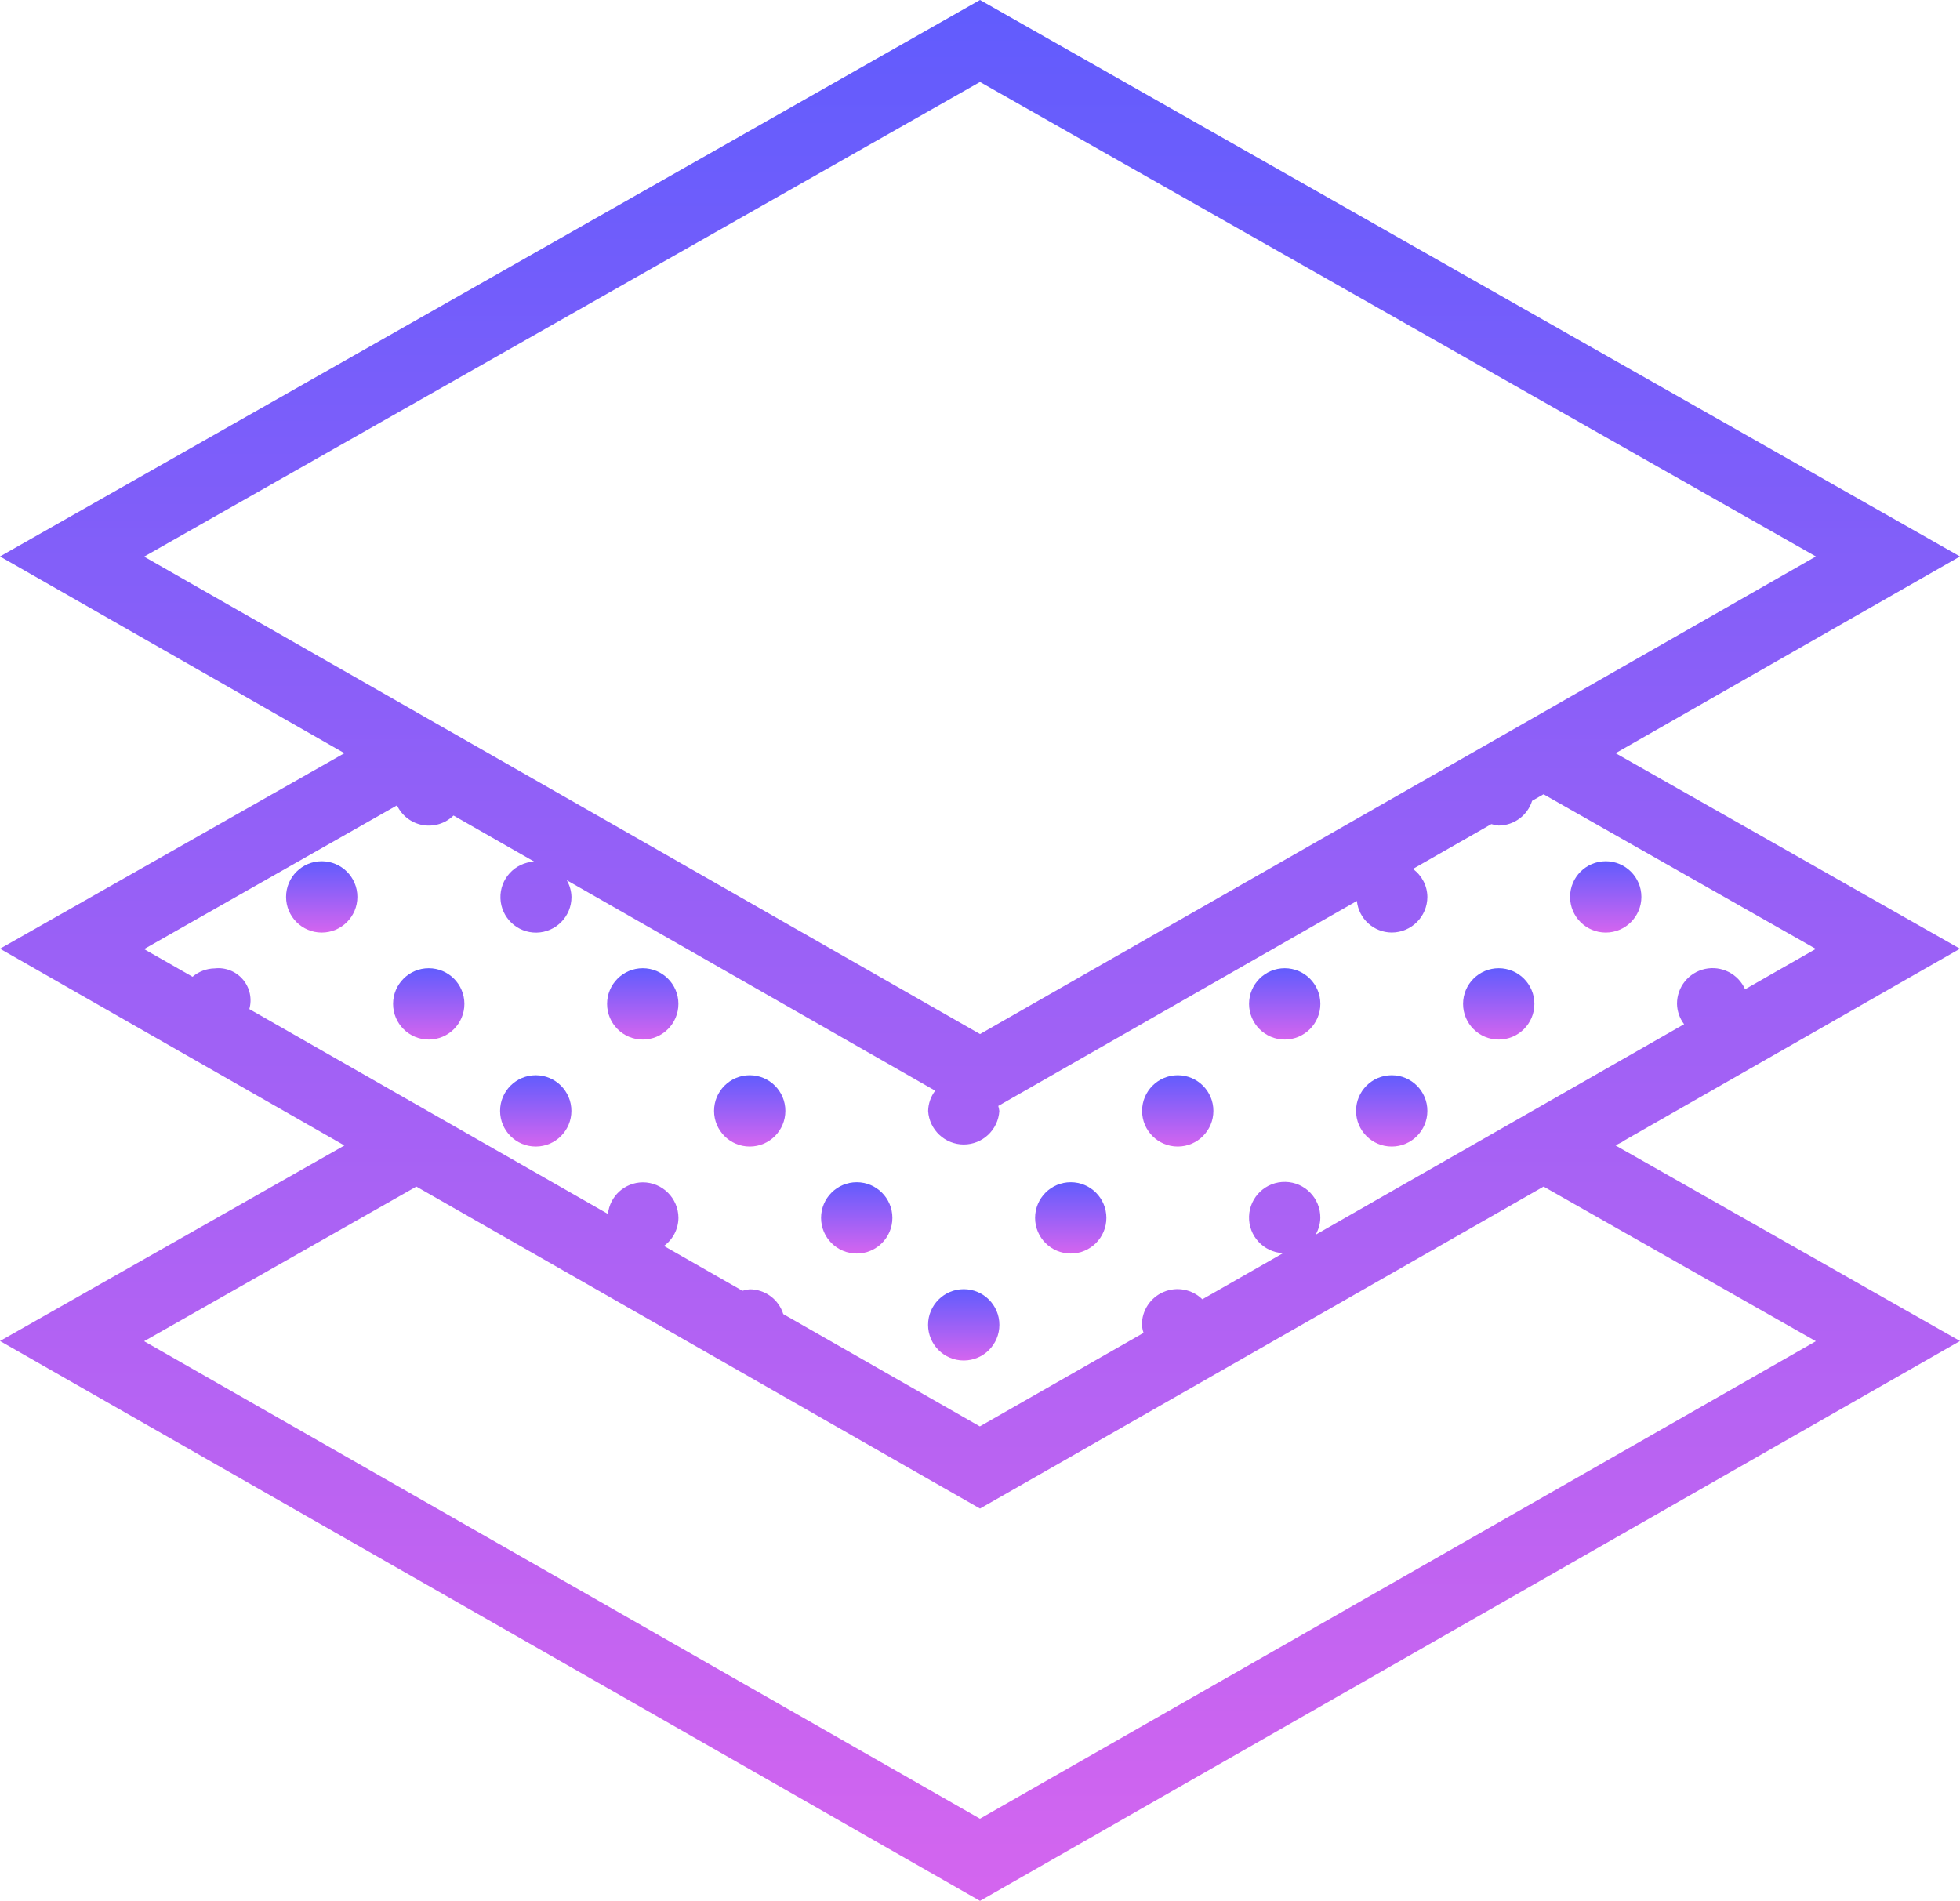
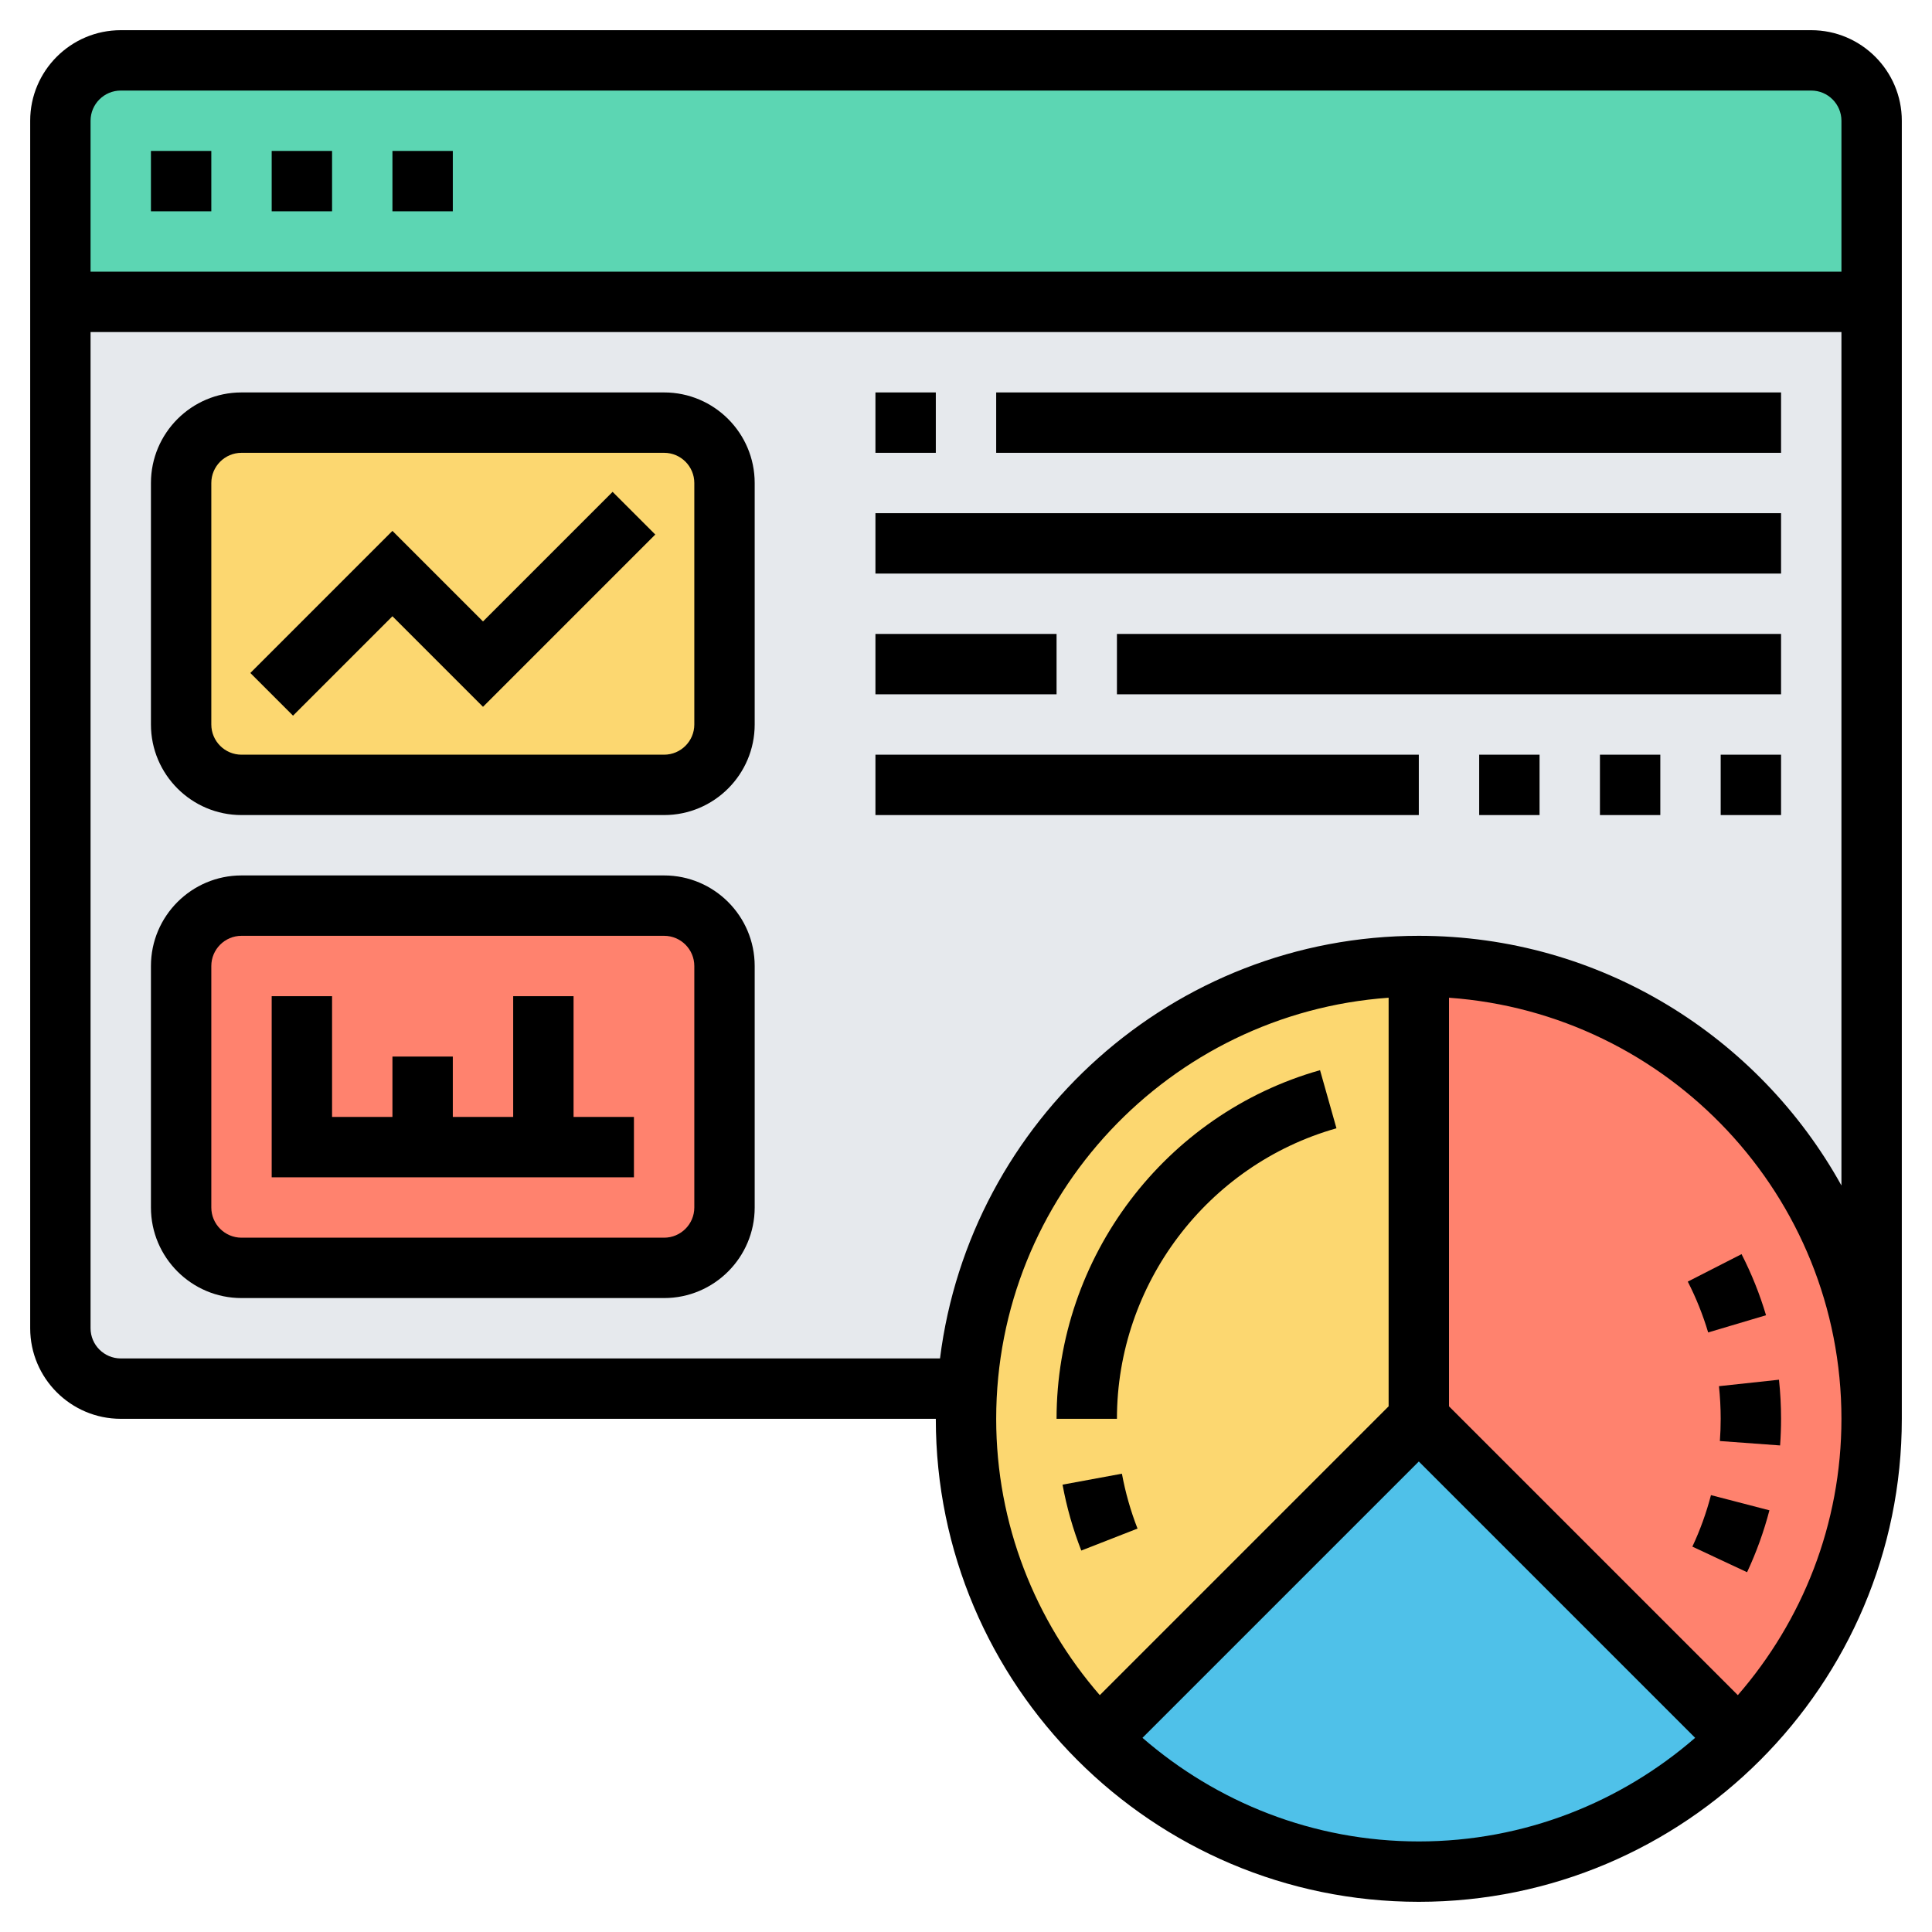
- <svg xmlns="http://www.w3.org/2000/svg" id="https:_www.flaticon.com_free-icon_layers_149298" data-name="https://www.flaticon.com/free-icon/layers_149298" width="57.826" height="56.087" viewBox="0 0 57.826 56.087">
-   <defs>
-     <linearGradient id="linear-gradient" x1="0.5" x2="0.5" y2="1" gradientUnits="objectBoundingBox">
-       <stop offset="0" stop-color="#615cfd" />
-       <stop offset="1" stop-color="#d465ef" />
-     </linearGradient>
-   </defs>
-   <ellipse id="Ellipse_5" data-name="Ellipse 5" cx="1.052" cy="1.052" rx="1.052" ry="1.052" transform="translate(46.322 25.412)" fill="url(#linear-gradient)" />
-   <ellipse id="Ellipse_6" data-name="Ellipse 6" cx="1.052" cy="1.052" rx="1.052" ry="1.052" transform="translate(8.44 25.412)" fill="url(#linear-gradient)" />
-   <ellipse id="Ellipse_7" data-name="Ellipse 7" cx="1.052" cy="1.052" rx="1.052" ry="1.052" transform="translate(11.597 28.569)" fill="url(#linear-gradient)" />
-   <ellipse id="Ellipse_8" data-name="Ellipse 8" cx="1.052" cy="1.052" rx="1.052" ry="1.052" transform="translate(17.911 28.569)" fill="url(#linear-gradient)" />
-   <ellipse id="Ellipse_9" data-name="Ellipse 9" cx="1.052" cy="1.052" rx="1.052" ry="1.052" transform="translate(14.754 31.726)" fill="url(#linear-gradient)" />
-   <ellipse id="Ellipse_10" data-name="Ellipse 10" cx="1.052" cy="1.052" rx="1.052" ry="1.052" transform="translate(21.067 31.726)" fill="url(#linear-gradient)" />
-   <ellipse id="Ellipse_11" data-name="Ellipse 11" cx="1.052" cy="1.052" rx="1.052" ry="1.052" transform="translate(24.224 34.883)" fill="url(#linear-gradient)" />
-   <ellipse id="Ellipse_12" data-name="Ellipse 12" cx="1.052" cy="1.052" rx="1.052" ry="1.052" transform="translate(30.538 34.883)" fill="url(#linear-gradient)" />
-   <ellipse id="Ellipse_13" data-name="Ellipse 13" cx="1.052" cy="1.052" rx="1.052" ry="1.052" transform="translate(33.695 31.726)" fill="url(#linear-gradient)" />
-   <ellipse id="Ellipse_14" data-name="Ellipse 14" cx="1.052" cy="1.052" rx="1.052" ry="1.052" transform="translate(27.381 38.039)" fill="url(#linear-gradient)" />
-   <ellipse id="Ellipse_15" data-name="Ellipse 15" cx="1.052" cy="1.052" rx="1.052" ry="1.052" transform="translate(36.851 28.569)" fill="url(#linear-gradient)" />
-   <ellipse id="Ellipse_16" data-name="Ellipse 16" cx="1.052" cy="1.052" rx="1.052" ry="1.052" transform="translate(43.165 28.569)" fill="url(#linear-gradient)" />
-   <ellipse id="Ellipse_17" data-name="Ellipse 17" cx="1.052" cy="1.052" rx="1.052" ry="1.052" transform="translate(40.008 31.726)" fill="url(#linear-gradient)" />
-   <path id="Path_2747" data-name="Path 2747" d="M47.94,34.467l9.885-5.648L47.665,23.05l10.161-5.805L28.913.826,0,17.245,10.161,23.05,0,28.819l10.161,5.805L0,40.394,28.913,56.913,57.826,40.394l-10.161-5.77.075-.043A.994.994,0,0,0,47.94,34.467ZM28.913,3.245l24.661,14-8.036,4.592h0l-16.624,9.5L4.252,17.25Zm-17.2,21.344a1.038,1.038,0,0,0,1.667.3l2.38,1.36a1.048,1.048,0,1,0,1.1,1.043,1.025,1.025,0,0,0-.139-.494l10.87,6.21a1.024,1.024,0,0,0-.208.6,1.052,1.052,0,0,0,2.1,0,.908.908,0,0,0-.031-.15L40.032,27.41a1.04,1.04,0,0,0,1.028.931,1.053,1.053,0,0,0,1.052-1.052,1.03,1.03,0,0,0-.427-.824L44,25.142a.983.983,0,0,0,.215.043,1.041,1.041,0,0,0,.987-.73l.337-.193,8.033,4.562-2.087,1.192a1.049,1.049,0,0,0-2.008.43,1.025,1.025,0,0,0,.209.6l-4.151,2.372h0l-6.722,3.841a1.024,1.024,0,0,0,.141-.5,1.052,1.052,0,1,0-1.1,1.043l-2.381,1.361a1.049,1.049,0,0,0-1.783.753,1,1,0,0,0,.048.238l-4.83,2.759L23.109,39.6a1.041,1.041,0,0,0-.988-.732.991.991,0,0,0-.217.044l-2.316-1.323a1.033,1.033,0,0,0,.428-.825,1.053,1.053,0,0,0-1.052-1.052,1.041,1.041,0,0,0-1.028.933L7.356,30.6a.948.948,0,0,0-1.022-1.2,1.03,1.03,0,0,0-.653.247l-1.43-.817ZM53.573,40.4,28.912,54.489,4.252,40.4l8.032-4.562,16.629,9.5,16.628-9.5Z" transform="translate(0 -0.826)" fill="url(#linear-gradient)" />
+ <svg xmlns="http://www.w3.org/2000/svg" id="Layer_5" enable-background="new 0 0 64 64" height="512" viewBox="0 0 64 64" width="512">
+   <path d="m60 46h-56c-1.105 0-2-.895-2-2v-34h60v34c0 1.105-.895 2-2 2z" fill="#e6e9ed" />
+   <path d="m47 47 10.6 10.6c-2.71 2.72-6.46 4.4-10.6 4.4s-7.89-1.68-10.6-4.4z" fill="#4fc1e9" />
+   <path d="m47 32v15l-10.6 10.6c-2.72-2.71-4.4-6.46-4.4-10.6 0-.34.01-.67.04-1 .51-7.82 7.02-14 14.96-14z" fill="#fcd770" />
+   <path d="m47 32c8.28 0 15 6.72 15 15 0 4.14-1.68 7.89-4.4 10.6l-10.6-10.6z" fill="#ff826e" />
+   <path d="m24 32v8c0 1.1-.9 2-2 2h-14c-1.1 0-2-.9-2-2v-8c0-1.1.9-2 2-2h14c1.1 0 2 .9 2 2z" fill="#ff826e" />
+   <path d="m24 16v8c0 1.1-.9 2-2 2h-14c-1.1 0-2-.9-2-2v-8c0-1.1.9-2 2-2h14c1.1 0 2 .9 2 2z" fill="#fcd770" />
+   <path d="m2 10v-6c0-1.1.9-2 2-2h56c1.1 0 2 .9 2 2v6z" fill="#5cd6b3" />
+   <path d="m60 1h-56c-1.654 0-3 1.346-3 3v40c0 1.654 1.346 3 3 3h27c0 8.822 7.178 16 16 16s16-7.178 16-16v-43c0-1.654-1.346-3-3-3zm-56 2h56c.551 0 1 .449 1 1v5h-58v-5c0-.551.449-1 1-1zm42 43.586-9.568 9.568c-2.132-2.457-3.432-5.653-3.432-9.154 0-7.382 5.747-13.433 13-13.949zm-8.154 10.982 9.154-9.154 9.154 9.154c-2.457 2.132-5.653 3.432-9.154 3.432s-6.697-1.3-9.154-3.432zm19.722-1.414-9.568-9.568v-13.535c7.253.516 13 6.567 13 13.949 0 3.501-1.3 6.697-3.432 9.154zm-10.568-25.154c-8.144 0-14.872 6.12-15.861 14h-27.139c-.551 0-1-.449-1-1v-33h58v28.271c-2.731-4.926-7.98-8.271-14-8.271z" />
+   <path d="m37 47c0-4.456 2.99-8.413 7.272-9.624l-.544-1.925c-5.139 1.454-8.728 6.203-8.728 11.549z" />
+   <path d="m35.198 49.181c.137.746.346 1.48.621 2.183l1.863-.728c-.229-.585-.402-1.197-.517-1.818z" />
+   <path d="m56.585 44.139 1.917-.57c-.207-.696-.48-1.377-.811-2.024l-1.781.91c.276.539.503 1.106.675 1.684z" />
+   <path d="m57 47c0 .248-.009.493-.027.736l1.995.146c.021-.291.032-.586.032-.882 0-.433-.023-.868-.069-1.295l-1.988.214c.037.355.057.716.057 1.081z" />
+   <path d="m56.062 51.234 1.812.848c.308-.659.557-1.349.74-2.051l-1.936-.503c-.152.584-.359 1.158-.616 1.706z" />
+   <path d="m13 5h2v2h-2z" />
+   <path d="m9 5h2v2h-2z" />
+   <path d="m5 5h2v2h-2z" />
+   <path d="m22 13h-14c-1.654 0-3 1.346-3 3v8c0 1.654 1.346 3 3 3h14c1.654 0 3-1.346 3-3v-8c0-1.654-1.346-3-3-3zm1 11c0 .551-.449 1-1 1h-14c-.551 0-1-.449-1-1v-8c0-.551.449-1 1-1h14c.551 0 1 .449 1 1z" />
+   <path d="m22 29h-14c-1.654 0-3 1.346-3 3v8c0 1.654 1.346 3 3 3h14c1.654 0 3-1.346 3-3v-8c0-1.654-1.346-3-3-3zm1 11c0 .551-.449 1-1 1h-14c-.551 0-1-.449-1-1v-8c0-.551.449-1 1-1h14c.551 0 1 .449 1 1z" />
+   <path d="m16 20.586-3-3-4.707 4.707 1.414 1.414 3.293-3.293 3 3 5.707-5.707-1.414-1.414z" />
+   <path d="m19 33h-2v4h-2v-2h-2v2h-2v-4h-2v6h12v-2h-2z" />
+   <path d="m29 13h2v2h-2z" />
+   <path d="m33 13h26v2h-26z" />
+   <path d="m29 17h30v2h-30z" />
+   <path d="m29 21h6v2h-6z" />
+   <path d="m37 21h22v2h-22z" />
+   <path d="m29 25h18v2h-18z" />
+   <path d="m49 25h2v2h-2z" />
+   <path d="m57 25h2v2h-2z" />
+   <path d="m53 25h2v2h-2z" />
</svg>
